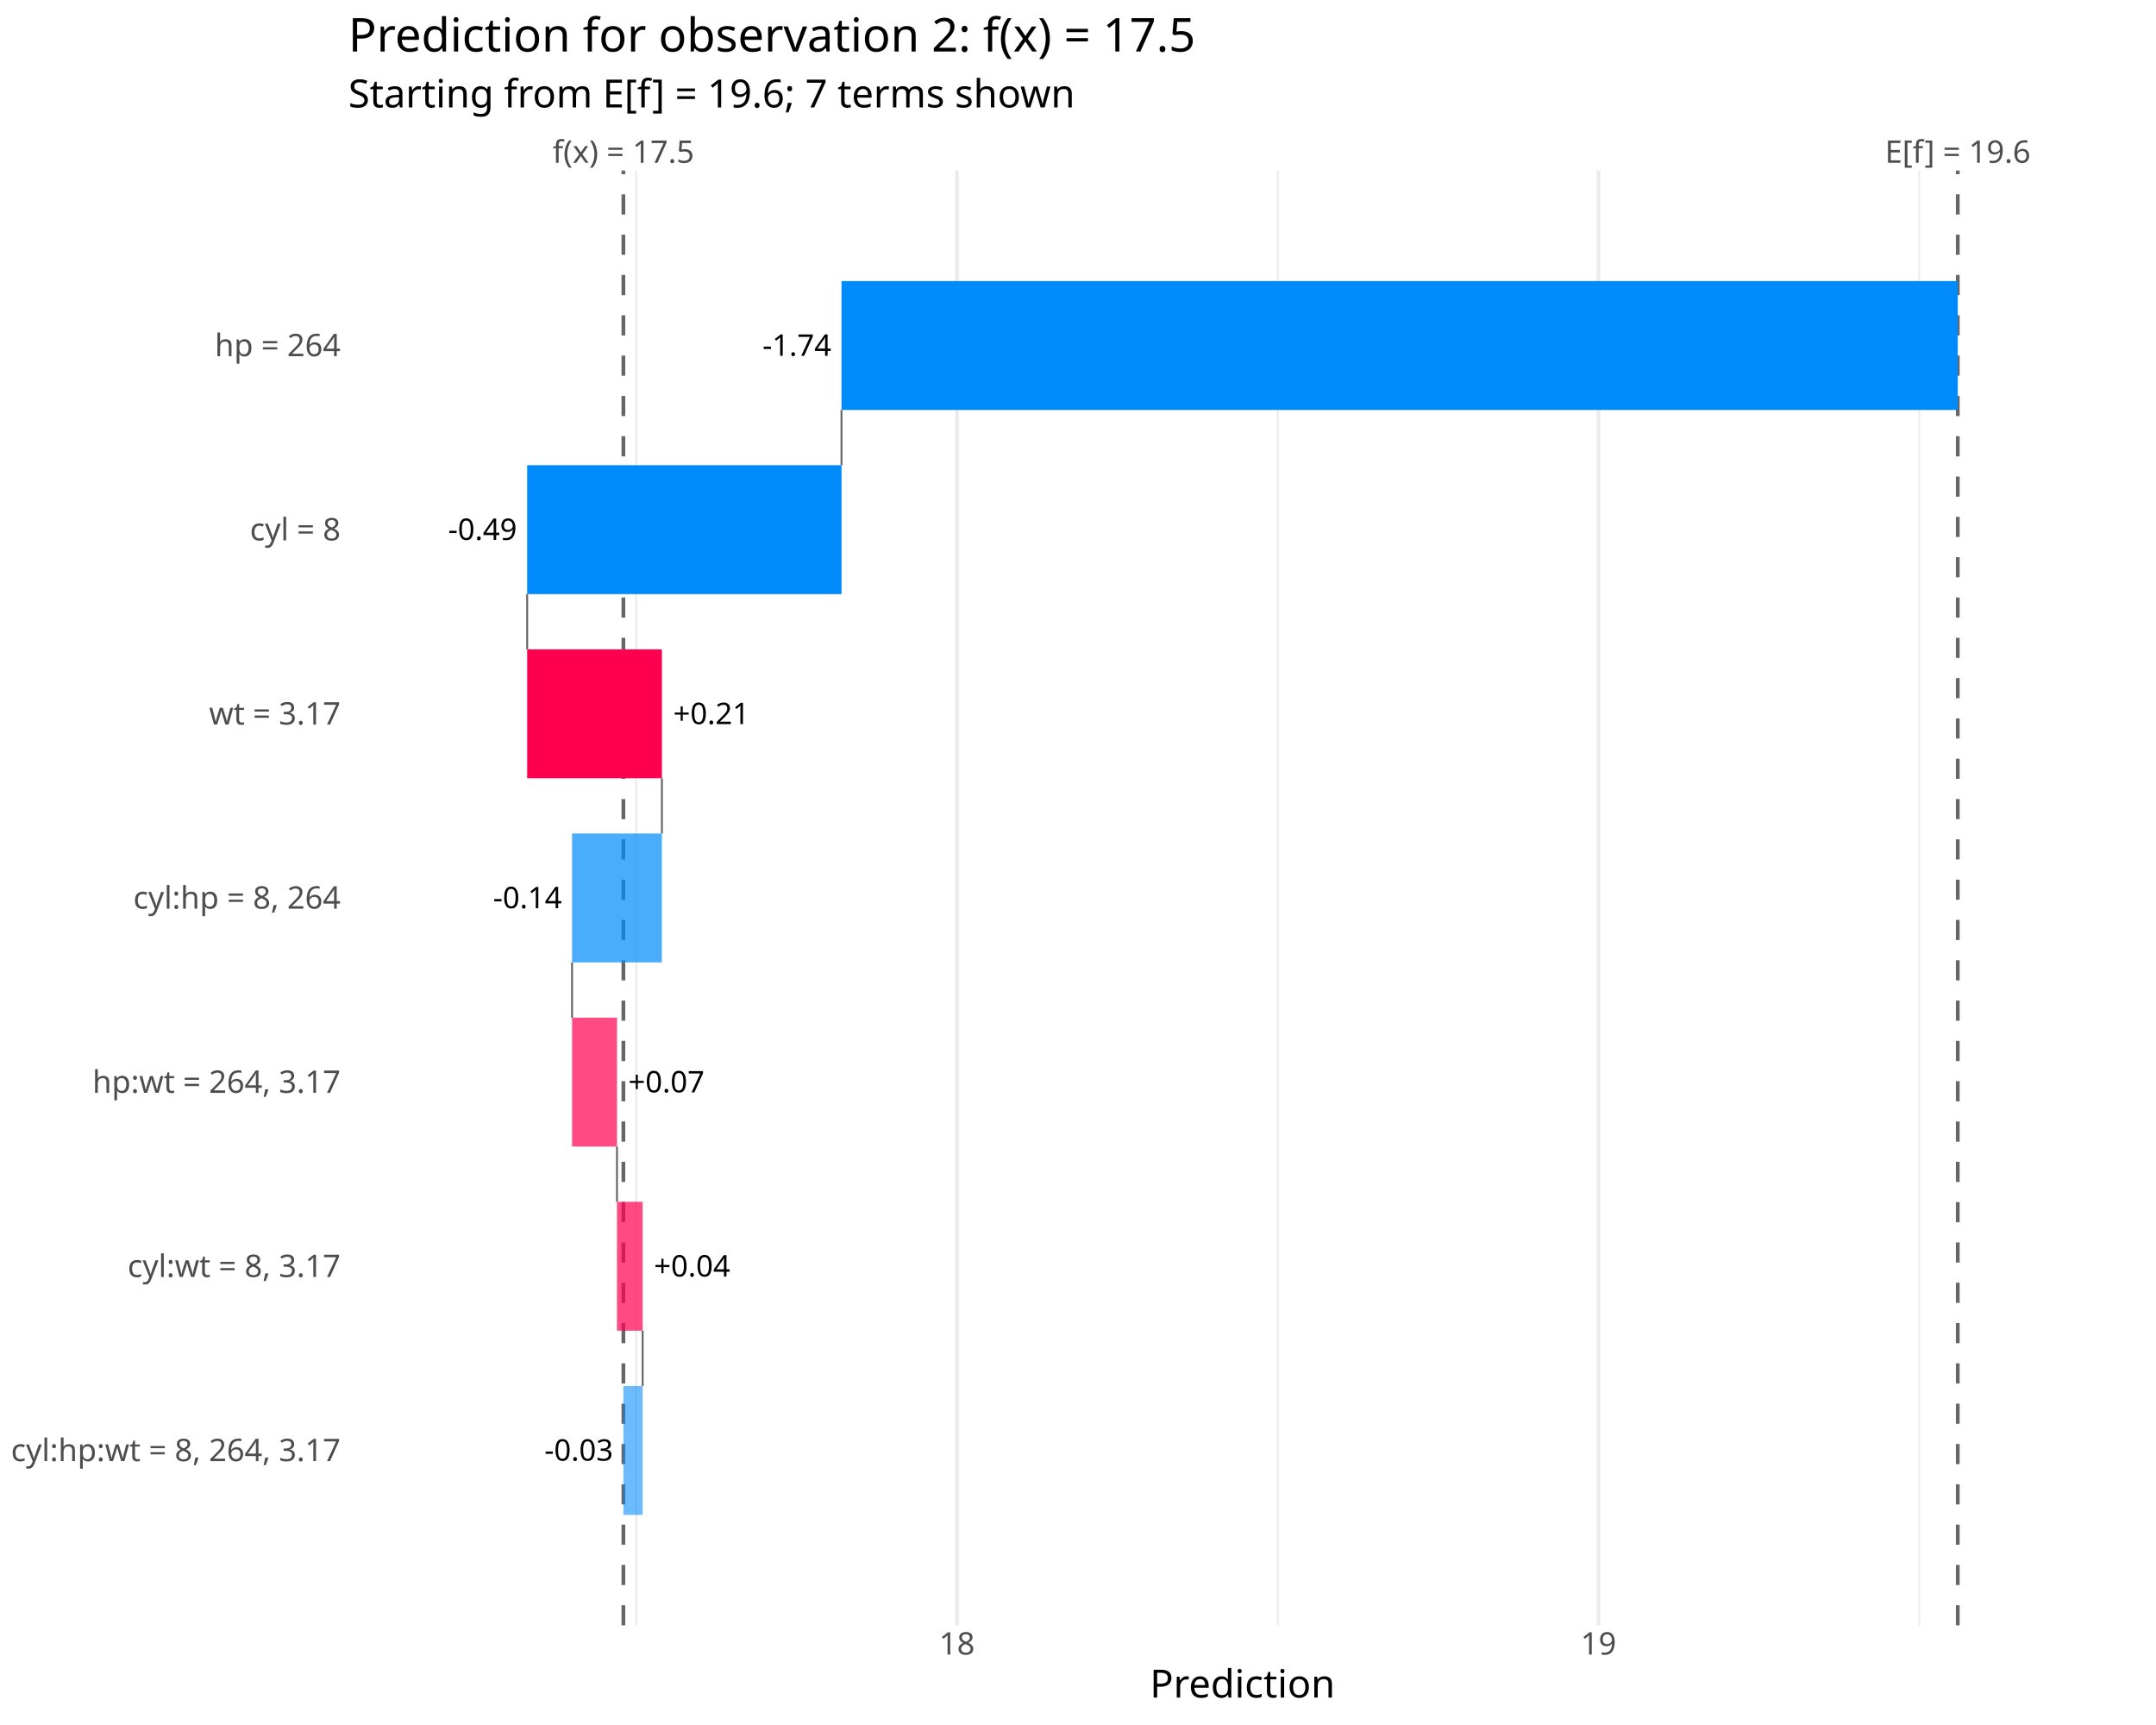
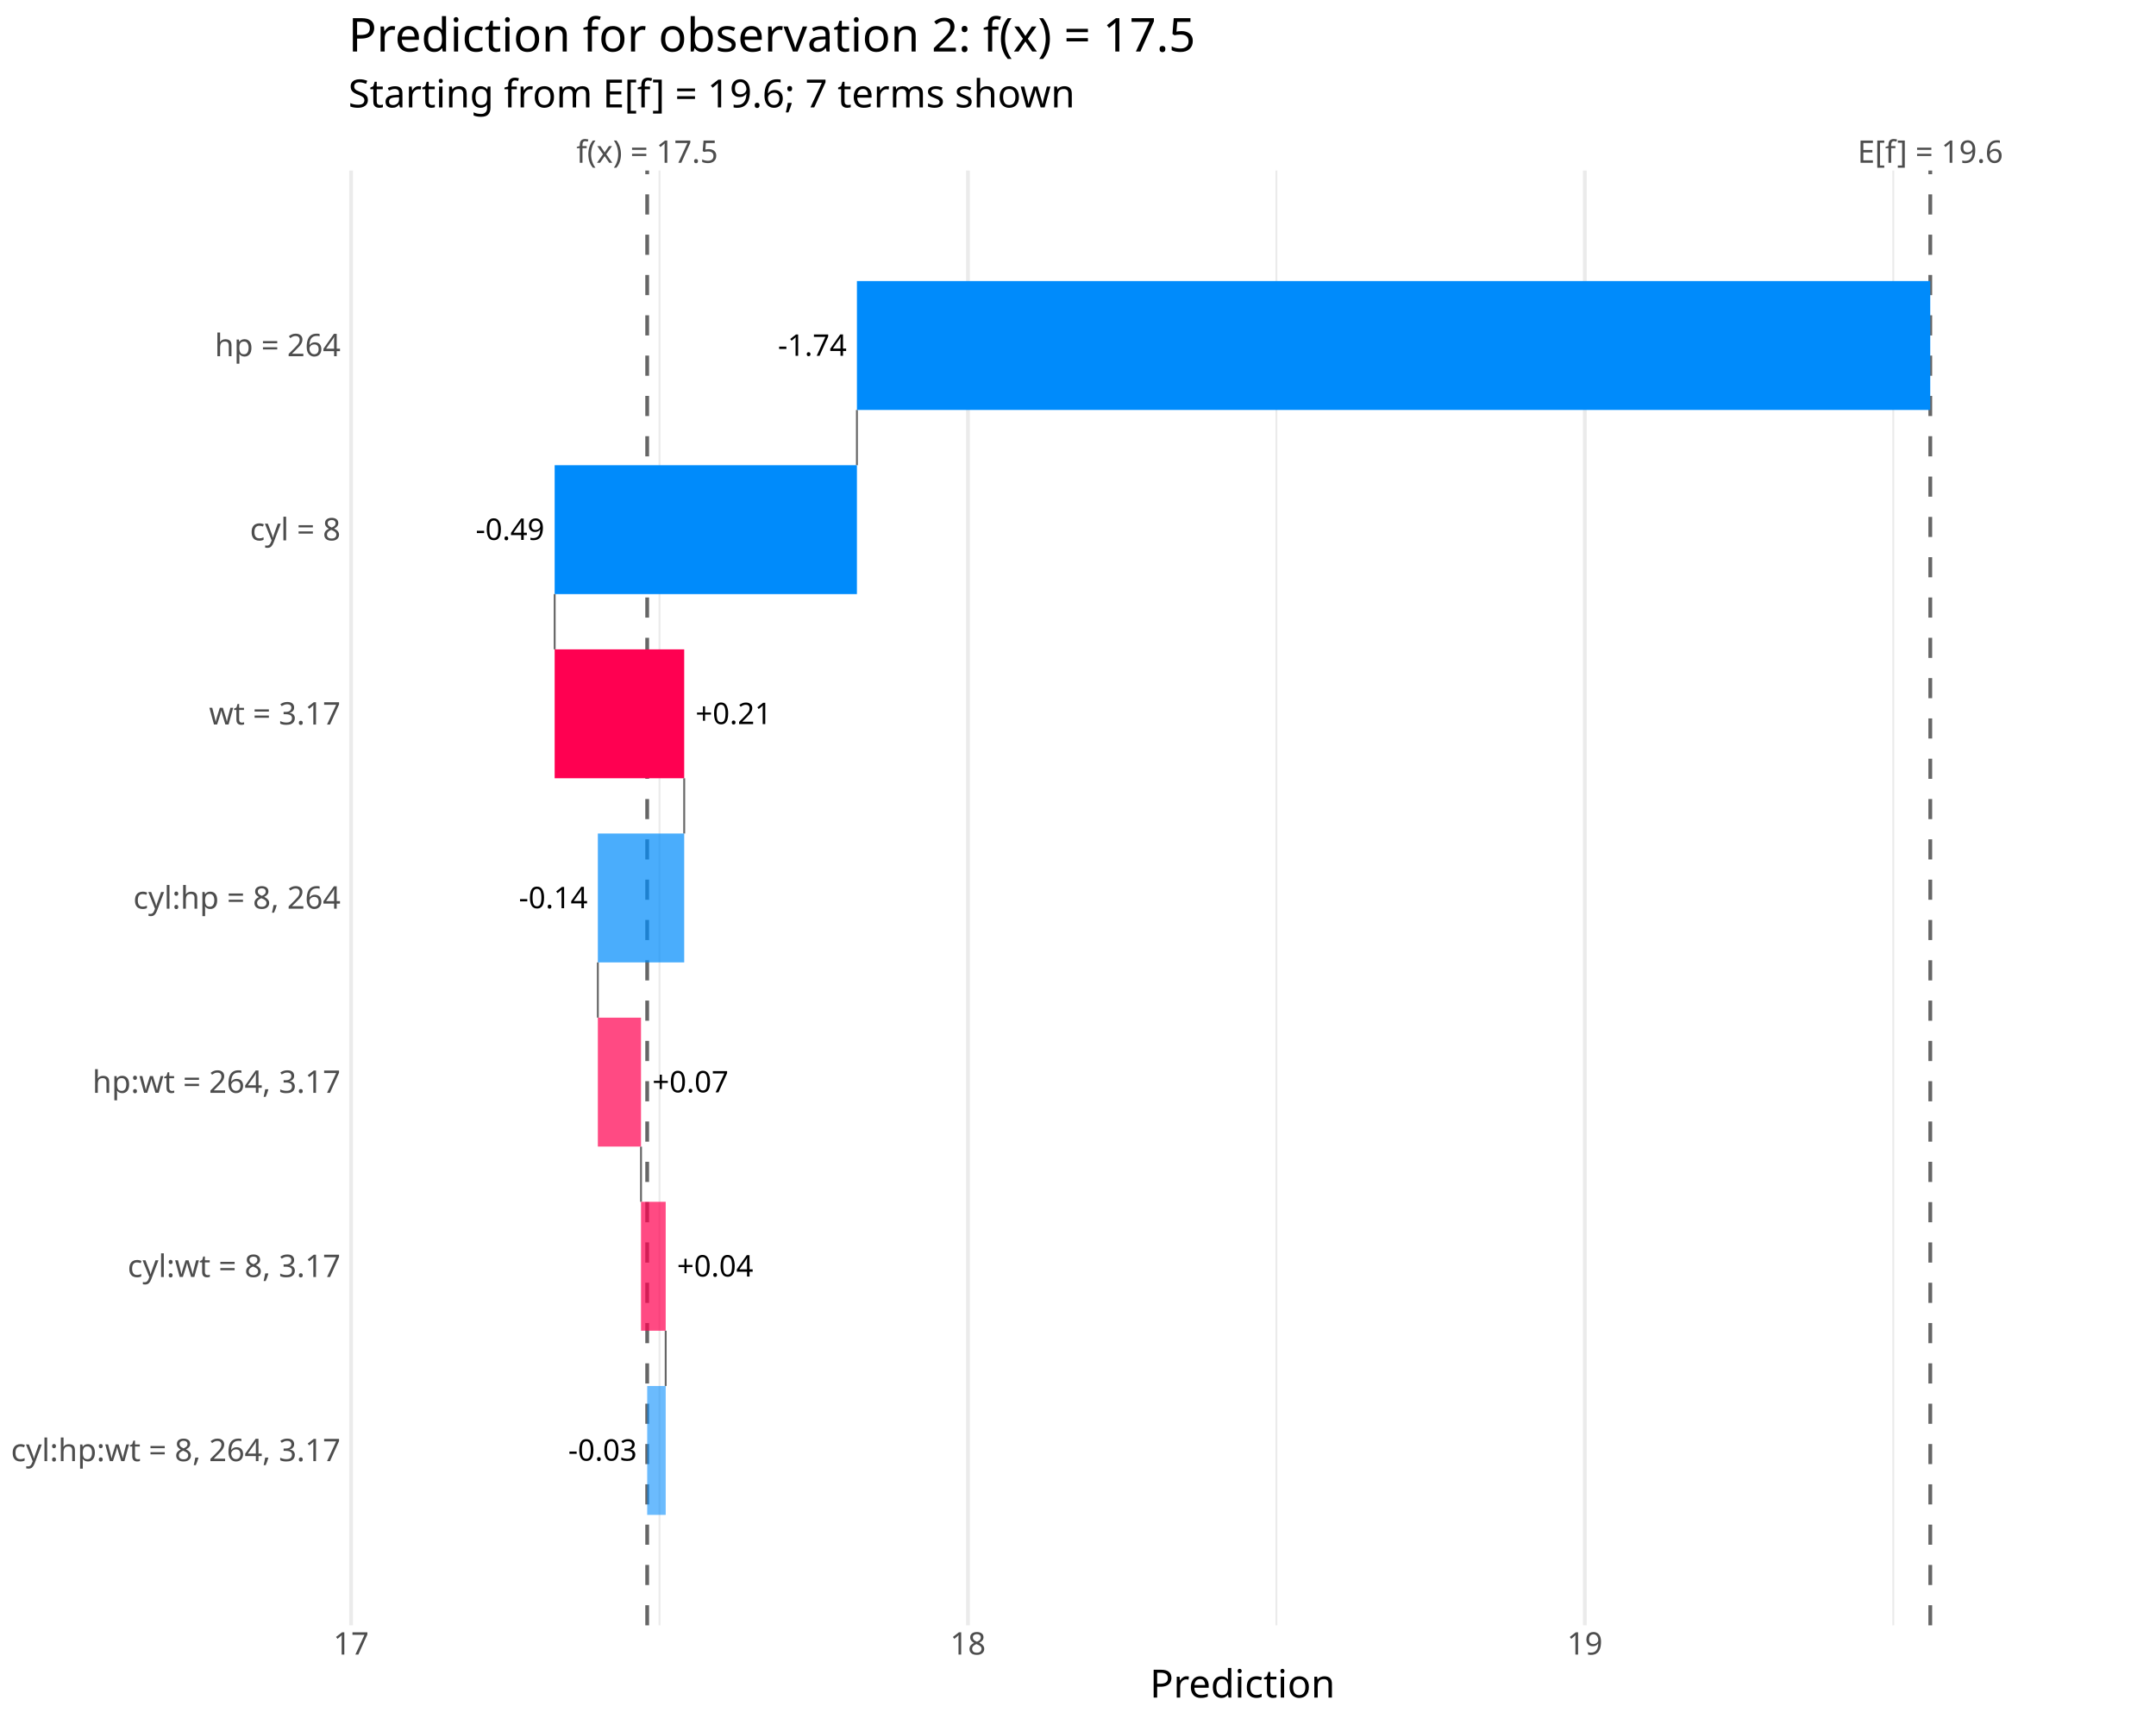
<svg xmlns="http://www.w3.org/2000/svg" class="svglite" data-engine-version="2.0" width="720.00pt" height="576.00pt" viewBox="0 0 720.00 576.00">
  <defs>
    <style type="text/css">
    .svglite line, .svglite polyline, .svglite polygon, .svglite path, .svglite rect, .svglite circle {
      fill: none;
      stroke: #000000;
      stroke-linecap: round;
      stroke-linejoin: round;
      stroke-miterlimit: 10.00;
    }
  </style>
  </defs>
  <rect width="100%" height="100%" style="stroke: none; fill: #FFFFFF;" />
  <defs>
    <clipPath id="cpMC4wMHw3MjAuMDB8MC4wMHw1NzYuMDA=">
      <rect x="0.00" y="0.00" width="720.00" height="576.00" />
    </clipPath>
  </defs>
  <g clip-path="url(#cpMC4wMHw3MjAuMDB8MC4wMHw1NzYuMDA=)">
-     <polyline points="212.47,542.73 212.47,56.95 " style="stroke-width: 0.63; stroke: #EBEBEB; stroke-linecap: butt;" />
-     <polyline points="426.71,542.73 426.71,56.95 " style="stroke-width: 0.63; stroke: #EBEBEB; stroke-linecap: butt;" />
-     <polyline points="640.95,542.73 640.95,56.95 " style="stroke-width: 0.63; stroke: #EBEBEB; stroke-linecap: butt;" />
-     <polyline points="319.59,542.73 319.59,56.95 " style="stroke-width: 1.26; stroke: #EBEBEB; stroke-linecap: butt;" />
-     <polyline points="533.83,542.73 533.83,56.95 " style="stroke-width: 1.26; stroke: #EBEBEB; stroke-linecap: butt;" />
-     <line x1="653.80" y1="542.73" x2="653.80" y2="56.95" style="stroke-width: 1.26; stroke: #666666; stroke-dasharray: 6.73,6.73; stroke-linecap: butt;" />
-     <line x1="208.18" y1="542.73" x2="208.18" y2="56.95" style="stroke-width: 1.26; stroke: #666666; stroke-dasharray: 6.73,6.73; stroke-linecap: butt;" />
-     <line x1="281.02" y1="136.89" x2="281.02" y2="155.34" style="stroke-width: 0.64; stroke: #666666; stroke-linecap: butt;" />
-     <line x1="176.05" y1="198.38" x2="176.05" y2="216.83" style="stroke-width: 0.64; stroke: #666666; stroke-linecap: butt;" />
-     <line x1="221.04" y1="259.87" x2="221.04" y2="278.32" style="stroke-width: 0.64; stroke: #666666; stroke-linecap: butt;" />
-     <line x1="191.04" y1="321.37" x2="191.04" y2="339.81" style="stroke-width: 0.64; stroke: #666666; stroke-linecap: butt;" />
-     <line x1="206.04" y1="382.86" x2="206.04" y2="401.30" style="stroke-width: 0.64; stroke: #666666; stroke-linecap: butt;" />
-     <line x1="214.61" y1="444.35" x2="214.61" y2="462.80" style="stroke-width: 0.64; stroke: #666666; stroke-linecap: butt;" />
-     <rect x="281.02" y="93.85" width="372.78" height="43.04" style="stroke-width: 1.26; stroke: none; stroke-linecap: butt; stroke-linejoin: miter; fill: #008BFB;" />
-     <rect x="176.05" y="155.34" width="104.98" height="43.04" style="stroke-width: 1.26; stroke: none; stroke-linecap: butt; stroke-linejoin: miter; fill: #008BFB;" />
-     <rect x="176.05" y="216.83" width="44.99" height="43.04" style="stroke-width: 1.26; stroke: none; stroke-linecap: butt; stroke-linejoin: miter; fill: #FF0051;" />
-     <rect x="191.04" y="278.32" width="29.99" height="43.04" style="stroke-width: 1.26; stroke: none; stroke-linecap: butt; stroke-linejoin: miter; fill: #008BFB; fill-opacity: 0.71;" />
-     <rect x="191.04" y="339.81" width="15.00" height="43.04" style="stroke-width: 1.26; stroke: none; stroke-linecap: butt; stroke-linejoin: miter; fill: #FF0051; fill-opacity: 0.71;" />
-     <rect x="206.04" y="401.30" width="8.57" height="43.04" style="stroke-width: 1.26; stroke: none; stroke-linecap: butt; stroke-linejoin: miter; fill: #FF0051; fill-opacity: 0.71;" />
-     <rect x="208.18" y="462.80" width="6.43" height="43.04" style="stroke-width: 1.26; stroke: none; stroke-linecap: butt; stroke-linejoin: miter; fill: #008BFB; fill-opacity: 0.58;" />
-     <text x="277.62" y="118.80" text-anchor="end" style="font-size: 9.96px; font-family: sans;" textLength="22.70px" lengthAdjust="spacingAndGlyphs">-1.74</text>
-     <text x="172.64" y="180.29" text-anchor="end" style="font-size: 9.96px; font-family: sans;" textLength="22.70px" lengthAdjust="spacingAndGlyphs">-0.49</text>
-     <text x="224.82" y="241.78" style="font-size: 9.96px; font-family: sans;" textLength="25.20px" lengthAdjust="spacingAndGlyphs">+0.21</text>
-     <text x="187.64" y="303.27" text-anchor="end" style="font-size: 9.96px; font-family: sans;" textLength="22.70px" lengthAdjust="spacingAndGlyphs">-0.14</text>
-     <text x="209.82" y="364.76" style="font-size: 9.96px; font-family: sans;" textLength="25.20px" lengthAdjust="spacingAndGlyphs">+0.07</text>
-     <text x="218.39" y="426.25" style="font-size: 9.96px; font-family: sans;" textLength="25.20px" lengthAdjust="spacingAndGlyphs">+0.04</text>
-     <text x="204.78" y="487.74" text-anchor="end" style="font-size: 9.96px; font-family: sans;" textLength="22.70px" lengthAdjust="spacingAndGlyphs">-0.03</text>
-     <text x="653.80" y="54.36" text-anchor="middle" style="font-size: 10.40px; fill: #4D4D4D; font-family: sans;" textLength="47.70px" lengthAdjust="spacingAndGlyphs">E[f] = 19.6</text>
-     <text x="208.18" y="54.36" text-anchor="middle" style="font-size: 10.40px; fill: #4D4D4D; font-family: sans;" textLength="47.12px" lengthAdjust="spacingAndGlyphs">f(x) = 17.5</text>
+     <polyline points="220.25,542.73 220.25,56.95 " style="stroke-width: 0.63; stroke: #EBEBEB; stroke-linecap: butt;" />
+     <polyline points="426.25,542.73 426.25,56.95 " style="stroke-width: 0.63; stroke: #EBEBEB; stroke-linecap: butt;" />
+     <polyline points="632.26,542.73 632.26,56.95 " style="stroke-width: 0.63; stroke: #EBEBEB; stroke-linecap: butt;" />
+     <polyline points="117.25,542.73 117.25,56.95 " style="stroke-width: 1.26; stroke: #EBEBEB; stroke-linecap: butt;" />
+     <polyline points="323.25,542.73 323.25,56.95 " style="stroke-width: 1.26; stroke: #EBEBEB; stroke-linecap: butt;" />
+     <polyline points="529.26,542.73 529.26,56.95 " style="stroke-width: 1.26; stroke: #EBEBEB; stroke-linecap: butt;" />
+     <line x1="644.62" y1="542.73" x2="644.62" y2="56.95" style="stroke-width: 1.26; stroke: #666666; stroke-dasharray: 6.73,6.73; stroke-linecap: butt;" />
+     <line x1="216.13" y1="542.73" x2="216.13" y2="56.95" style="stroke-width: 1.26; stroke: #666666; stroke-dasharray: 6.73,6.73; stroke-linecap: butt;" />
+     <line x1="286.17" y1="136.89" x2="286.17" y2="155.34" style="stroke-width: 0.64; stroke: #666666; stroke-linecap: butt;" />
+     <line x1="185.23" y1="198.38" x2="185.23" y2="216.83" style="stroke-width: 0.64; stroke: #666666; stroke-linecap: butt;" />
+     <line x1="228.49" y1="259.87" x2="228.49" y2="278.32" style="stroke-width: 0.64; stroke: #666666; stroke-linecap: butt;" />
+     <line x1="199.65" y1="321.37" x2="199.65" y2="339.81" style="stroke-width: 0.64; stroke: #666666; stroke-linecap: butt;" />
+     <line x1="214.07" y1="382.86" x2="214.07" y2="401.30" style="stroke-width: 0.64; stroke: #666666; stroke-linecap: butt;" />
+     <line x1="222.31" y1="444.35" x2="222.31" y2="462.80" style="stroke-width: 0.64; stroke: #666666; stroke-linecap: butt;" />
+     <rect x="286.17" y="93.85" width="358.44" height="43.04" style="stroke-width: 1.26; stroke: none; stroke-linecap: butt; stroke-linejoin: miter; fill: #008BFB;" />
+     <rect x="185.23" y="155.34" width="100.94" height="43.04" style="stroke-width: 1.26; stroke: none; stroke-linecap: butt; stroke-linejoin: miter; fill: #008BFB;" />
+     <rect x="185.23" y="216.83" width="43.26" height="43.04" style="stroke-width: 1.26; stroke: none; stroke-linecap: butt; stroke-linejoin: miter; fill: #FF0051;" />
+     <rect x="199.65" y="278.32" width="28.84" height="43.04" style="stroke-width: 1.26; stroke: none; stroke-linecap: butt; stroke-linejoin: miter; fill: #008BFB; fill-opacity: 0.71;" />
+     <rect x="199.65" y="339.81" width="14.42" height="43.04" style="stroke-width: 1.26; stroke: none; stroke-linecap: butt; stroke-linejoin: miter; fill: #FF0051; fill-opacity: 0.71;" />
+     <rect x="214.07" y="401.30" width="8.24" height="43.04" style="stroke-width: 1.26; stroke: none; stroke-linecap: butt; stroke-linejoin: miter; fill: #FF0051; fill-opacity: 0.71;" />
+     <rect x="216.13" y="462.80" width="6.18" height="43.04" style="stroke-width: 1.26; stroke: none; stroke-linecap: butt; stroke-linejoin: miter; fill: #008BFB; fill-opacity: 0.58;" />
+     <text x="282.77" y="118.80" text-anchor="end" style="font-size: 9.96px; font-family: sans;" textLength="22.70px" lengthAdjust="spacingAndGlyphs">-1.74</text>
+     <text x="181.83" y="180.29" text-anchor="end" style="font-size: 9.96px; font-family: sans;" textLength="22.70px" lengthAdjust="spacingAndGlyphs">-0.49</text>
+     <text x="232.27" y="241.78" style="font-size: 9.96px; font-family: sans;" textLength="25.20px" lengthAdjust="spacingAndGlyphs">+0.21</text>
+     <text x="196.25" y="303.27" text-anchor="end" style="font-size: 9.96px; font-family: sans;" textLength="22.70px" lengthAdjust="spacingAndGlyphs">-0.14</text>
+     <text x="217.85" y="364.76" style="font-size: 9.96px; font-family: sans;" textLength="25.20px" lengthAdjust="spacingAndGlyphs">+0.07</text>
+     <text x="226.09" y="426.25" style="font-size: 9.96px; font-family: sans;" textLength="25.20px" lengthAdjust="spacingAndGlyphs">+0.04</text>
+     <text x="212.73" y="487.74" text-anchor="end" style="font-size: 9.96px; font-family: sans;" textLength="22.70px" lengthAdjust="spacingAndGlyphs">-0.03</text>
+     <text x="644.62" y="54.36" text-anchor="middle" style="font-size: 10.40px; fill: #4D4D4D; font-family: sans;" textLength="47.70px" lengthAdjust="spacingAndGlyphs">E[f] = 19.6</text>
+     <text x="216.13" y="54.36" text-anchor="middle" style="font-size: 10.40px; fill: #4D4D4D; font-family: sans;" textLength="47.12px" lengthAdjust="spacingAndGlyphs">f(x) = 17.5</text>
    <text x="113.74" y="118.95" text-anchor="end" style="font-size: 10.40px; fill: #4D4D4D; font-family: sans;" textLength="40.78px" lengthAdjust="spacingAndGlyphs">hp = 264</text>
    <text x="113.74" y="180.44" text-anchor="end" style="font-size: 10.40px; fill: #4D4D4D; font-family: sans;" textLength="30.36px" lengthAdjust="spacingAndGlyphs">cyl = 8</text>
    <text x="113.74" y="241.93" text-anchor="end" style="font-size: 10.40px; fill: #4D4D4D; font-family: sans;" textLength="42.50px" lengthAdjust="spacingAndGlyphs">wt = 3.17</text>
    <text x="113.74" y="303.42" text-anchor="end" style="font-size: 10.40px; fill: #4D4D4D; font-family: sans;" textLength="67.95px" lengthAdjust="spacingAndGlyphs">cyl:hp = 8, 264</text>
    <text x="113.74" y="364.91" text-anchor="end" style="font-size: 10.40px; fill: #4D4D4D; font-family: sans;" textLength="80.09px" lengthAdjust="spacingAndGlyphs">hp:wt = 264, 3.17</text>
    <text x="113.74" y="426.41" text-anchor="end" style="font-size: 10.40px; fill: #4D4D4D; font-family: sans;" textLength="69.67px" lengthAdjust="spacingAndGlyphs">cyl:wt = 8, 3.17</text>
    <text x="113.74" y="487.90" text-anchor="end" style="font-size: 10.40px; fill: #4D4D4D; font-family: sans;" textLength="107.26px" lengthAdjust="spacingAndGlyphs">cyl:hp:wt = 8, 264, 3.17</text>
-     <text x="319.59" y="552.48" text-anchor="middle" style="font-size: 10.40px; fill: #4D4D4D; font-family: sans;" textLength="11.57px" lengthAdjust="spacingAndGlyphs">18</text>
-     <text x="533.83" y="552.48" text-anchor="middle" style="font-size: 10.40px; fill: #4D4D4D; font-family: sans;" textLength="11.57px" lengthAdjust="spacingAndGlyphs">19</text>
+     <text x="117.25" y="552.48" text-anchor="middle" style="font-size: 10.40px; fill: #4D4D4D; font-family: sans;" textLength="11.57px" lengthAdjust="spacingAndGlyphs">17</text>
+     <text x="323.25" y="552.48" text-anchor="middle" style="font-size: 10.40px; fill: #4D4D4D; font-family: sans;" textLength="11.57px" lengthAdjust="spacingAndGlyphs">18</text>
+     <text x="529.26" y="552.48" text-anchor="middle" style="font-size: 10.40px; fill: #4D4D4D; font-family: sans;" textLength="11.57px" lengthAdjust="spacingAndGlyphs">19</text>
    <text x="414.92" y="566.83" text-anchor="middle" style="font-size: 13.00px; font-family: sans;" textLength="57.81px" lengthAdjust="spacingAndGlyphs">Prediction</text>
    <text x="116.33" y="35.87" style="font-size: 13.00px; font-family: sans;" textLength="229.44px" lengthAdjust="spacingAndGlyphs">Starting from E[f] = 19.6; 7 terms shown</text>
    <text x="116.33" y="17.21" style="font-size: 15.60px; font-family: sans;" textLength="269.27px" lengthAdjust="spacingAndGlyphs">Prediction for observation 2: f(x) = 17.5</text>
  </g>
</svg>
